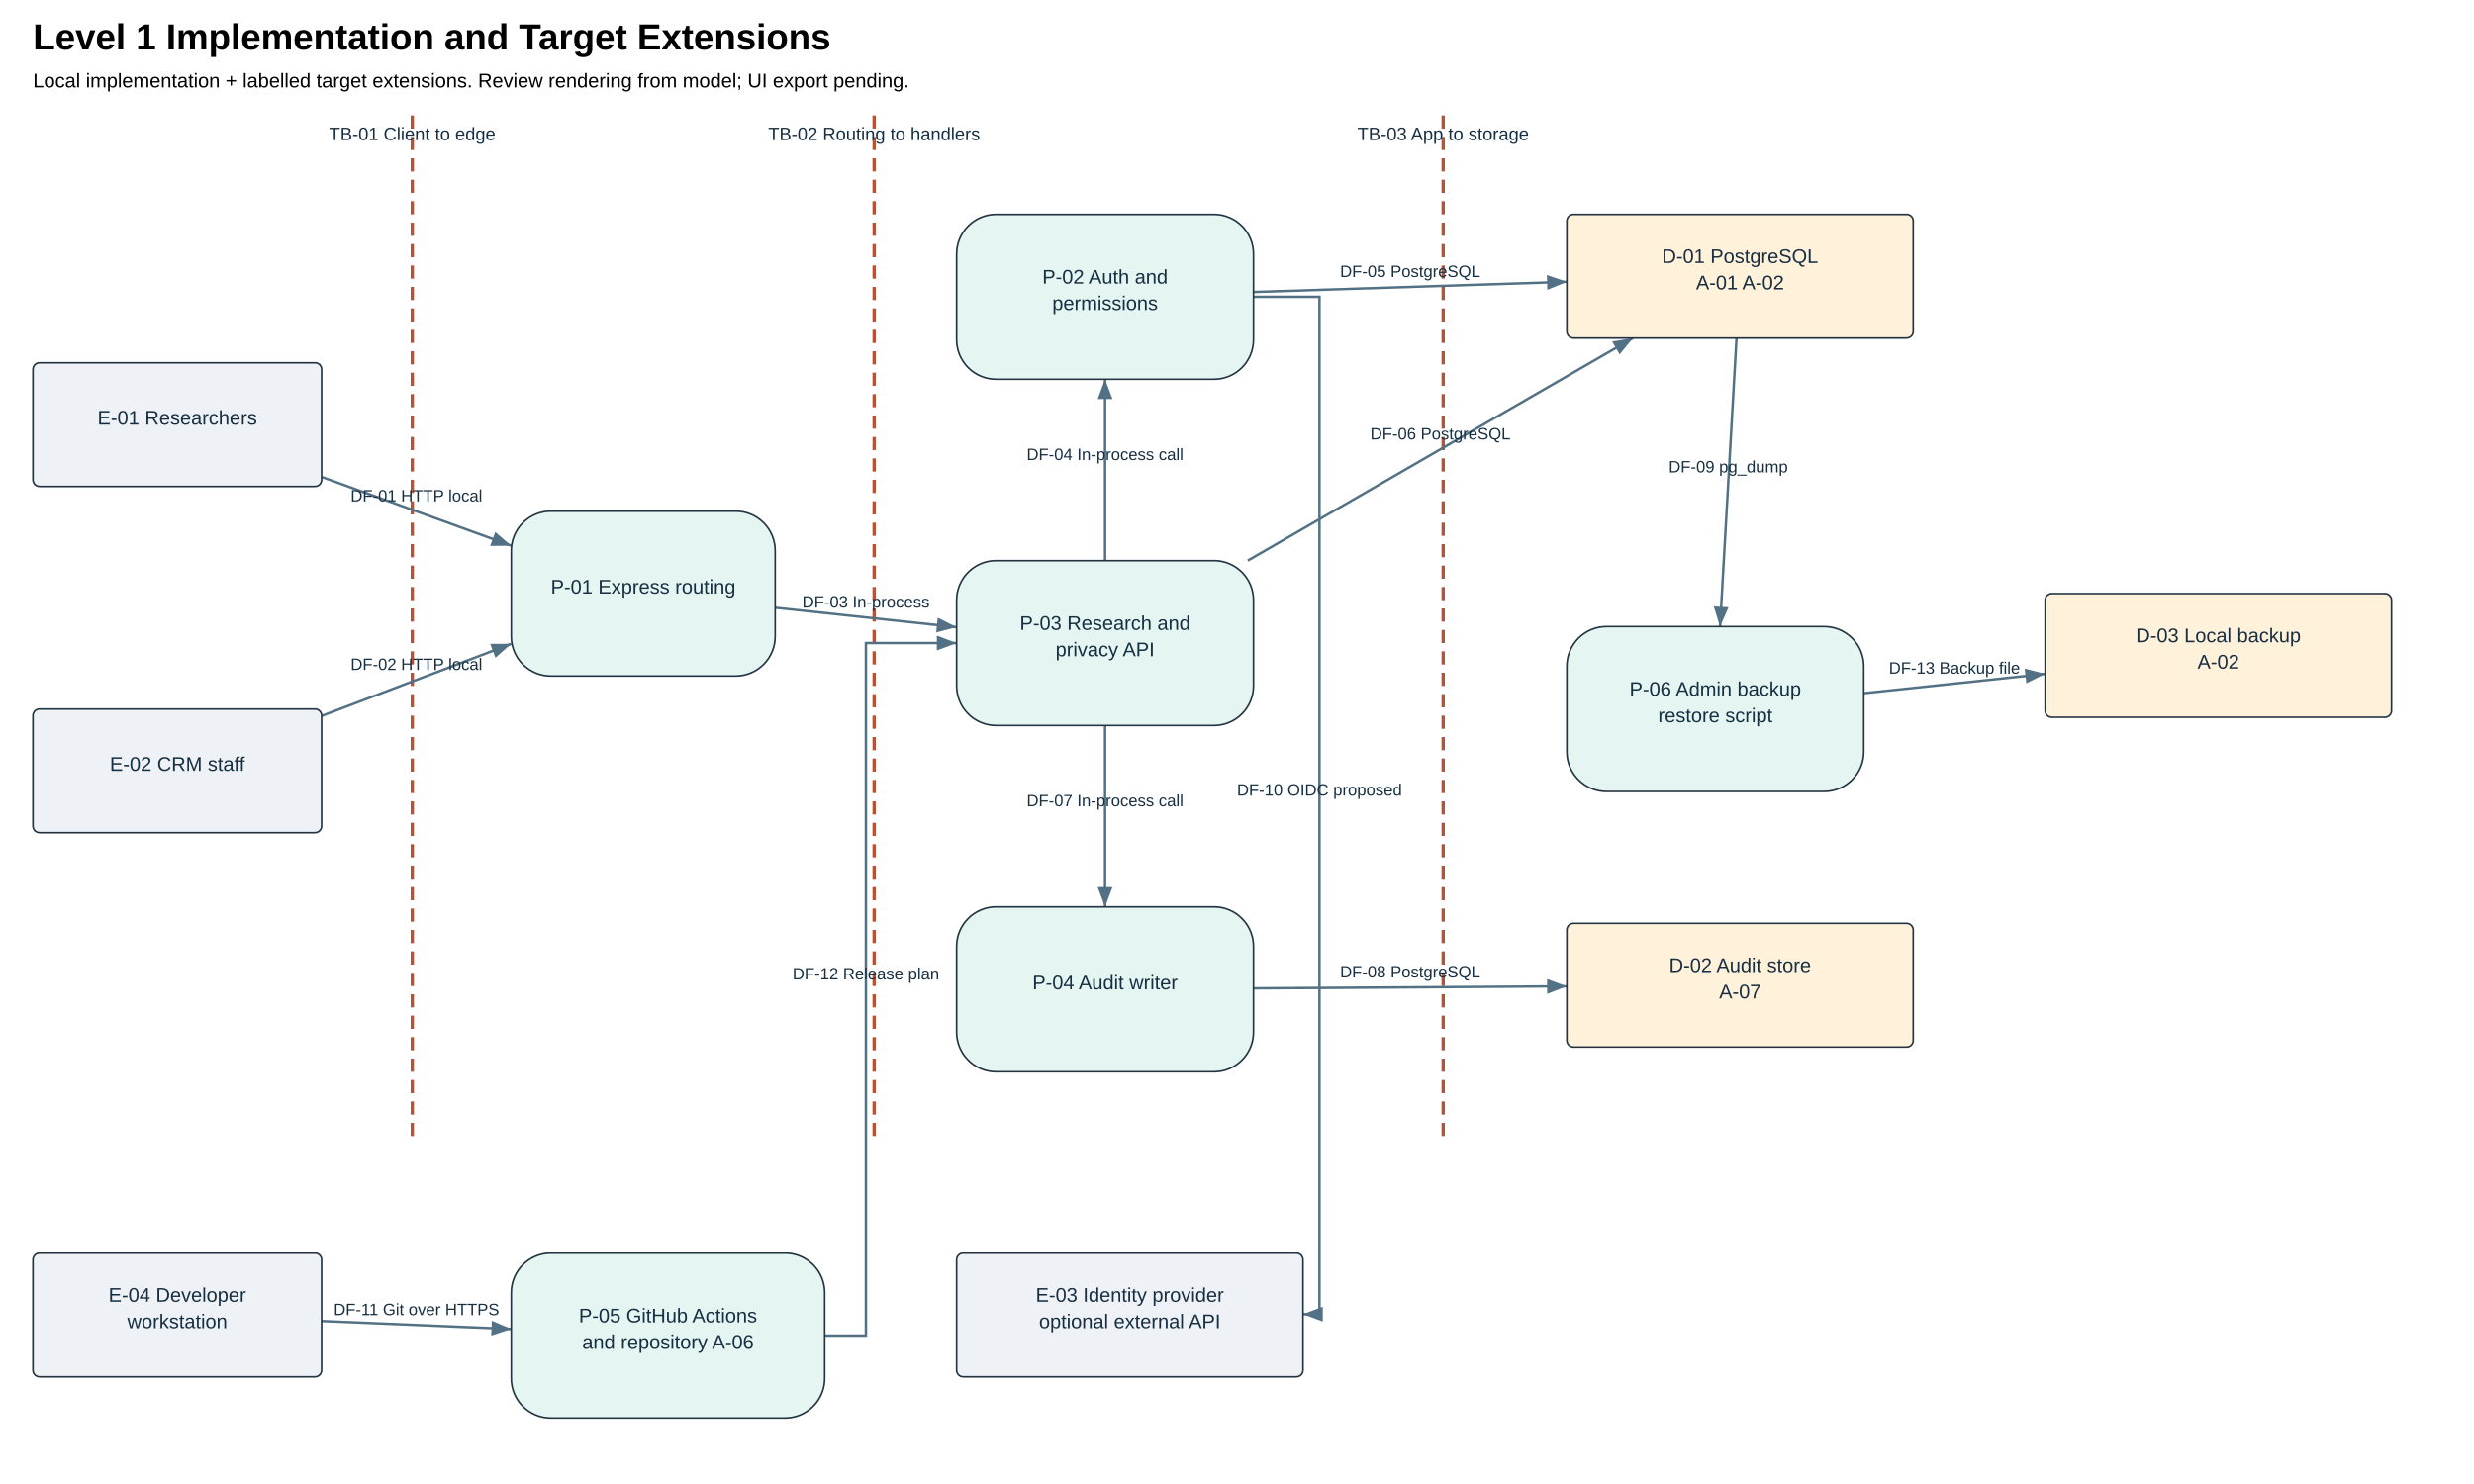
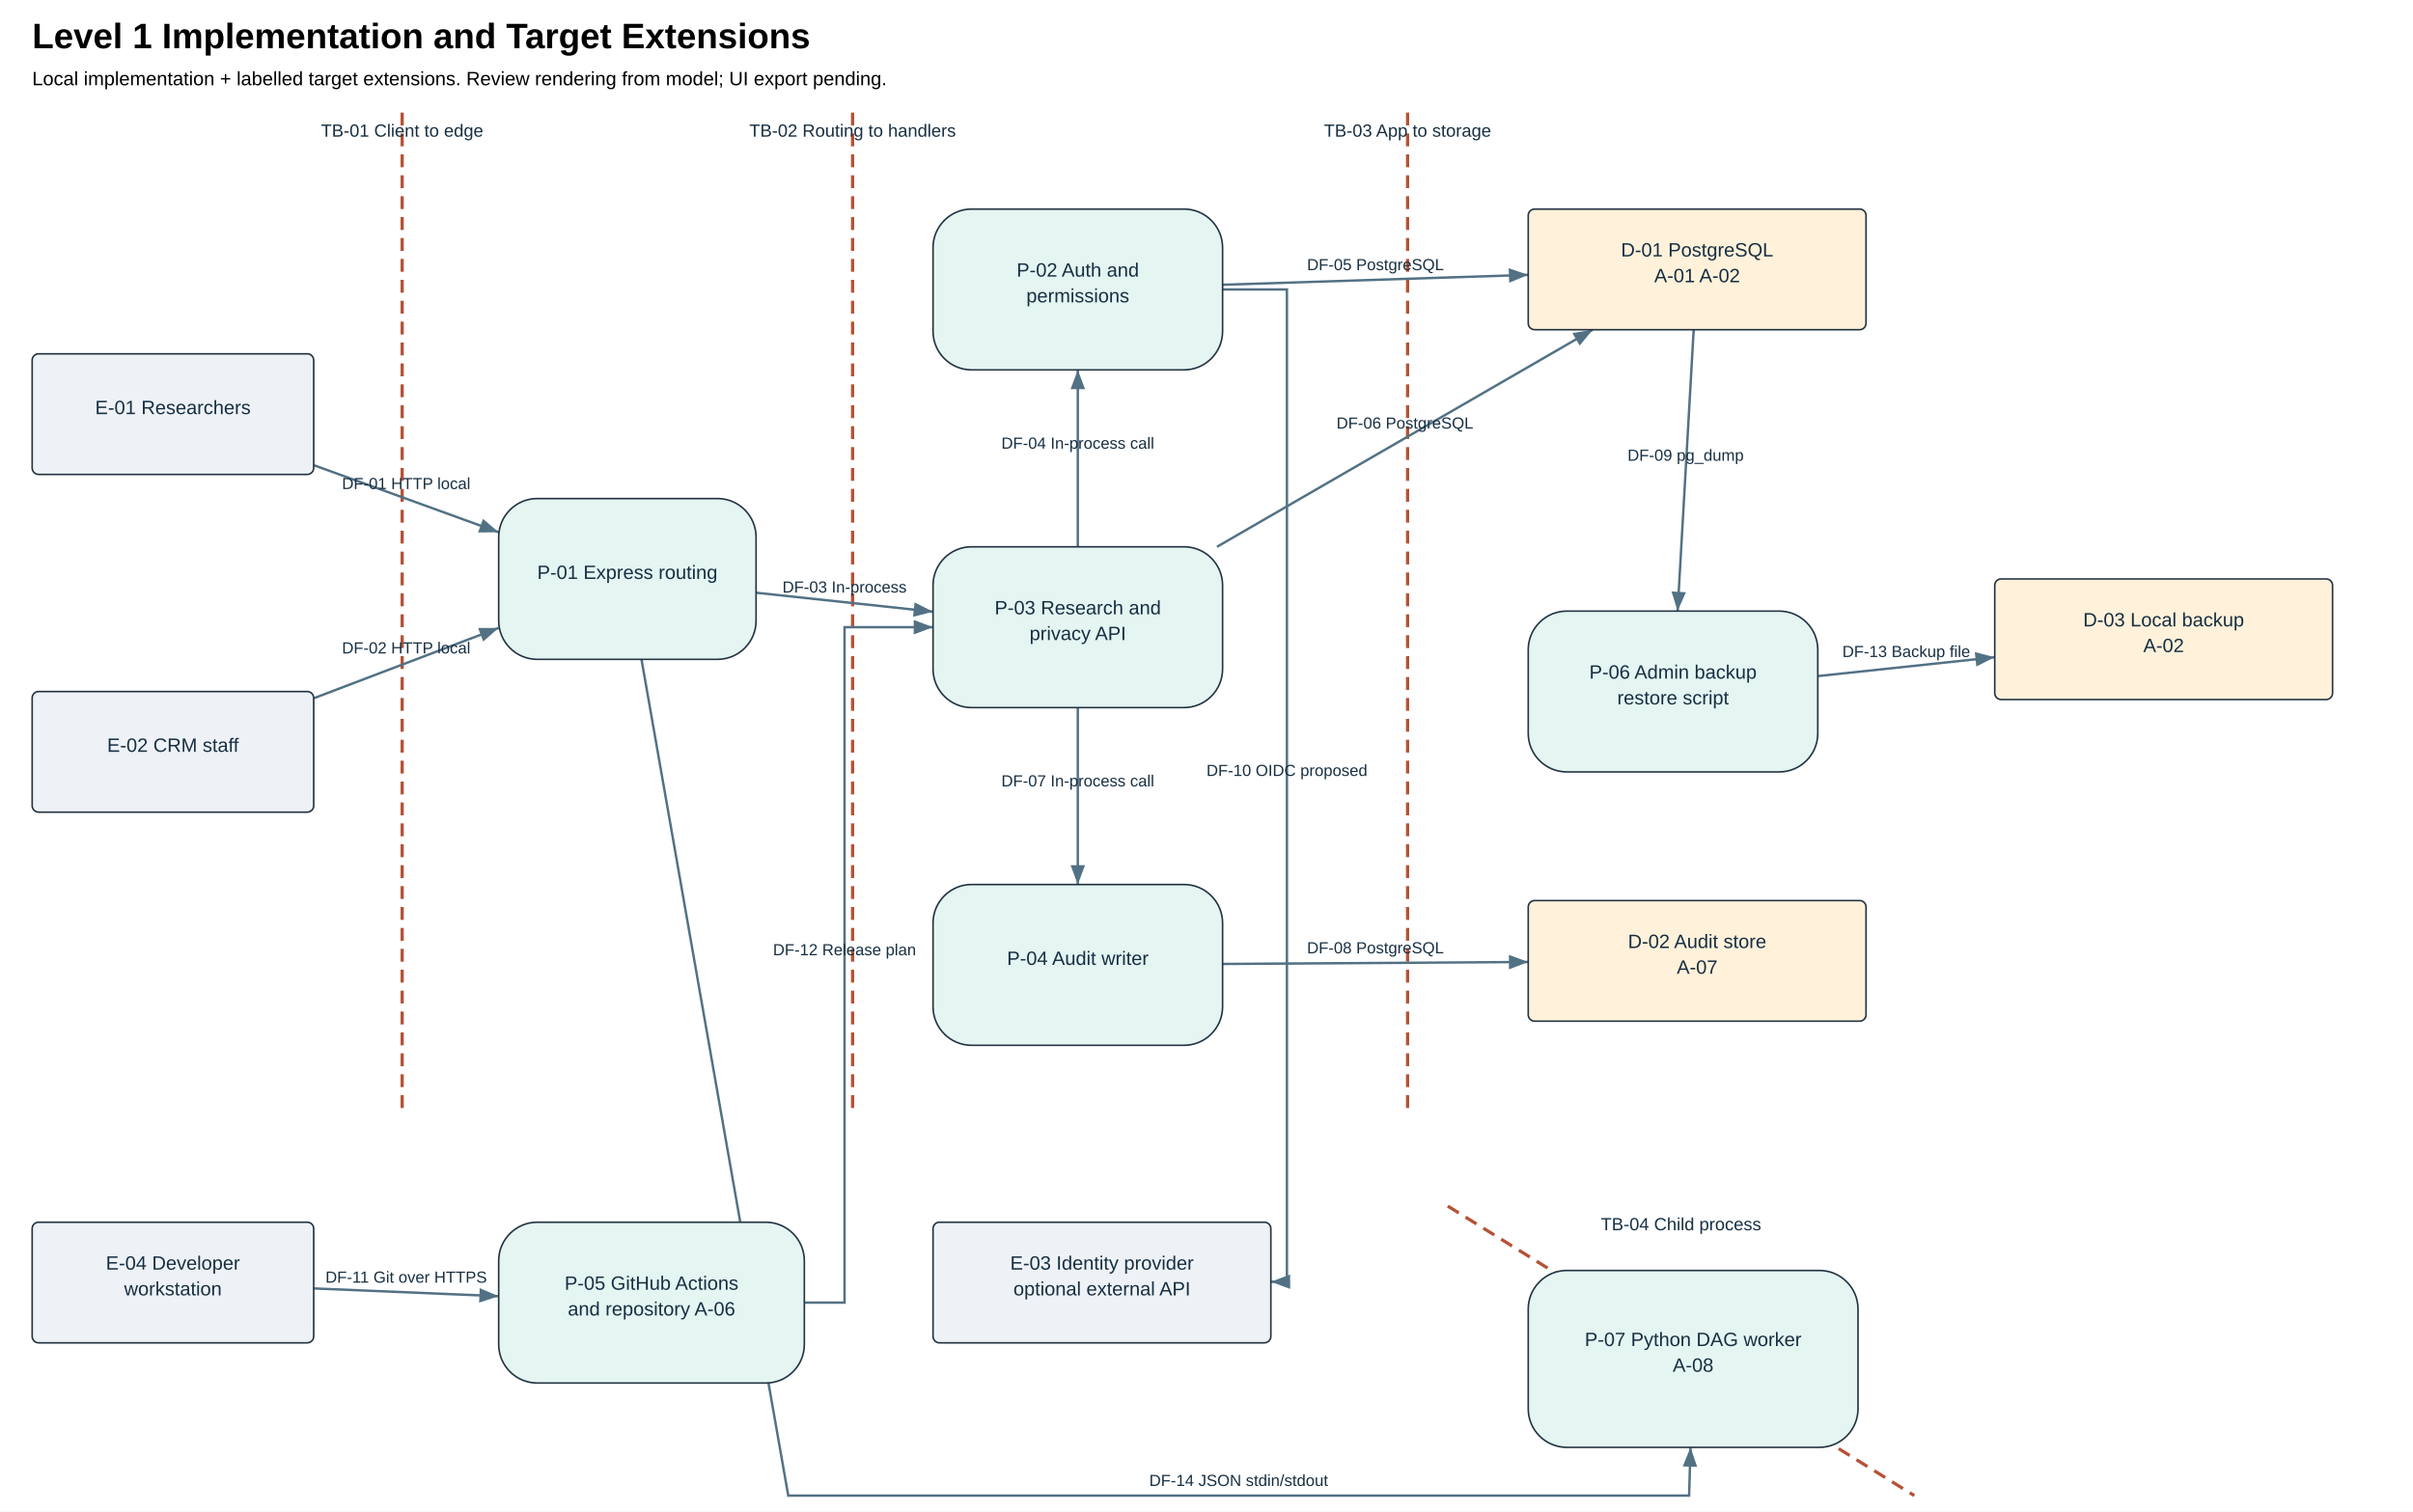
- <svg xmlns="http://www.w3.org/2000/svg" width="1500" height="900" viewBox="0 -70 1500 900">
+ <svg xmlns="http://www.w3.org/2000/svg" width="1500" height="940" viewBox="0 -70 1500 940">
  <rect x="0" y="-70" width="100%" height="100%" fill="white" />
  <defs>
    <marker id="arrow" markerWidth="8" markerHeight="6" refX="8" refY="3" orient="auto">
      <path d="M0,0 L8,3 L0,6" fill="#527184" />
    </marker>
  </defs>
  <text x="20" y="-40" font-family="Arial" font-size="22" font-weight="bold">Level 1 Implementation and Target Extensions</text>
  <text x="20" y="-17" font-family="Arial" font-size="12">Local implementation + labelled target extensions. Review rendering from model; UI export pending.</text>
  <line x1="250" y1="0" x2="250" y2="620" stroke="#b65236" stroke-width="2" stroke-dasharray="8 5" />
  <text x="250.0" y="15" text-anchor="middle" font-family="Arial" font-size="11" fill="#172f42">TB-01 Client to edge</text>
  <line x1="530" y1="0" x2="530" y2="620" stroke="#b65236" stroke-width="2" stroke-dasharray="8 5" />
  <text x="530.0" y="15" text-anchor="middle" font-family="Arial" font-size="11" fill="#172f42">TB-02 Routing to handlers</text>
  <line x1="875" y1="0" x2="875" y2="620" stroke="#b65236" stroke-width="2" stroke-dasharray="8 5" />
  <text x="875.0" y="15" text-anchor="middle" font-family="Arial" font-size="11" fill="#172f42">TB-03 App to storage</text>
+   <line x1="900" y1="680" x2="1190" y2="860" stroke="#b65236" stroke-width="2" stroke-dasharray="8 5" />
+   <text x="1045.0" y="695" text-anchor="middle" font-family="Arial" font-size="11" fill="#172f42">TB-04 Child process</text>
  <polyline points="195.0,219.248 310.0,260.973" fill="none" stroke="#527184" stroke-width="1.5" marker-end="url(#arrow)" />
  <text x="252.5" y="234.111" text-anchor="middle" font-family="Arial" font-size="10" fill="#172f42">DF-01 HTTP local</text>
  <polyline points="195.0,364.204 310.0,320.442" fill="none" stroke="#527184" stroke-width="1.5" marker-end="url(#arrow)" />
  <text x="252.5" y="336.323" text-anchor="middle" font-family="Arial" font-size="10" fill="#172f42">DF-02 HTTP local</text>
  <polyline points="470.0,298.571 580.0,310.357" fill="none" stroke="#527184" stroke-width="1.5" marker-end="url(#arrow)" />
  <text x="525.0" y="298.464" text-anchor="middle" font-family="Arial" font-size="10" fill="#172f42">DF-03 In-process</text>
  <polyline points="670.0,270.0 670.0,160.0" fill="none" stroke="#527184" stroke-width="1.5" marker-end="url(#arrow)" />
  <text x="670.0" y="209.0" text-anchor="middle" font-family="Arial" font-size="10" fill="#172f42">DF-04 In-process call</text>
  <polyline points="760.0,107.078 950.0,100.909" fill="none" stroke="#527184" stroke-width="1.5" marker-end="url(#arrow)" />
  <text x="855.0" y="97.994" text-anchor="middle" font-family="Arial" font-size="10" fill="#172f42">DF-05 PostgreSQL</text>
  <polyline points="756.517,270.0 990.112,135.0" fill="none" stroke="#527184" stroke-width="1.5" marker-end="url(#arrow)" />
  <text x="873.315" y="196.5" text-anchor="middle" font-family="Arial" font-size="10" fill="#172f42">DF-06 PostgreSQL</text>
  <polyline points="670.0,370.0 670.0,480.0" fill="none" stroke="#527184" stroke-width="1.5" marker-end="url(#arrow)" />
  <text x="670.0" y="419.0" text-anchor="middle" font-family="Arial" font-size="10" fill="#172f42">DF-07 In-process call</text>
  <polyline points="760.0,529.416 950.0,528.182" fill="none" stroke="#527184" stroke-width="1.5" marker-end="url(#arrow)" />
  <text x="855.0" y="522.799" text-anchor="middle" font-family="Arial" font-size="10" fill="#172f42">DF-08 PostgreSQL</text>
  <polyline points="1052.857,135.0 1042.857,310.0" fill="none" stroke="#527184" stroke-width="1.5" marker-end="url(#arrow)" />
  <text x="1047.857" y="216.5" text-anchor="middle" font-family="Arial" font-size="10" fill="#172f42">DF-09 pg_dump</text>
  <polyline points="760.0,110.0 800,110 800,727 790.0,727.043" fill="none" stroke="#527184" stroke-width="1.5" marker-end="url(#arrow)" />
  <text x="800.0" y="412.5" text-anchor="middle" font-family="Arial" font-size="10" fill="#172f42">DF-10 OIDC proposed</text>
  <polyline points="195.0,731.176 310.0,736.008" fill="none" stroke="#527184" stroke-width="1.5" marker-end="url(#arrow)" />
  <text x="252.5" y="727.592" text-anchor="middle" font-family="Arial" font-size="10" fill="#172f42">DF-11 Git over HTTPS</text>
  <polyline points="500.0,740.0 525,740 525,320 580.0,320.0" fill="none" stroke="#527184" stroke-width="1.5" marker-end="url(#arrow)" />
  <text x="525.0" y="524.0" text-anchor="middle" font-family="Arial" font-size="10" fill="#172f42">DF-12 Release plan</text>
  <polyline points="1130.0,350.41 1240.0,338.689" fill="none" stroke="#527184" stroke-width="1.5" marker-end="url(#arrow)" />
  <text x="1185.0" y="338.549" text-anchor="middle" font-family="Arial" font-size="10" fill="#172f42">DF-13 Backup file</text>
+   <polyline points="398.772,340.0 490,860 1050,860 1050.882,830.0" fill="none" stroke="#527184" stroke-width="1.5" marker-end="url(#arrow)" />
+   <text x="770.0" y="854.0" text-anchor="middle" font-family="Arial" font-size="10" fill="#172f42">DF-14 JSON stdin/stdout</text>
  <rect x="20" y="150" width="175" height="75" rx="4" fill="#eef2f6" stroke="#233442" />
  <text x="107.5" y="187.5" text-anchor="middle" font-family="Arial" font-size="12" fill="#172f42">E-01 Researchers</text>
  <rect x="20" y="360" width="175" height="75" rx="4" fill="#eef2f6" stroke="#233442" />
  <text x="107.5" y="397.5" text-anchor="middle" font-family="Arial" font-size="12" fill="#172f42">E-02 CRM staff</text>
  <rect x="310" y="240" width="160" height="100" rx="24" fill="#e4f5f2" stroke="#233442" />
  <text x="390.0" y="290.0" text-anchor="middle" font-family="Arial" font-size="12" fill="#172f42">P-01 Express routing</text>
  <rect x="580" y="60" width="180" height="100" rx="24" fill="#e4f5f2" stroke="#233442" />
  <text x="670.0" y="102.0" text-anchor="middle" font-family="Arial" font-size="12" fill="#172f42">P-02 Auth and</text>
  <text x="670.0" y="118.0" text-anchor="middle" font-family="Arial" font-size="12" fill="#172f42">permissions</text>
  <rect x="580" y="270" width="180" height="100" rx="24" fill="#e4f5f2" stroke="#233442" />
  <text x="670.0" y="312.0" text-anchor="middle" font-family="Arial" font-size="12" fill="#172f42">P-03 Research and</text>
  <text x="670.0" y="328.0" text-anchor="middle" font-family="Arial" font-size="12" fill="#172f42">privacy API</text>
  <rect x="580" y="480" width="180" height="100" rx="24" fill="#e4f5f2" stroke="#233442" />
  <text x="670.0" y="530.0" text-anchor="middle" font-family="Arial" font-size="12" fill="#172f42">P-04 Audit writer</text>
  <rect x="950" y="60" width="210" height="75" rx="4" fill="#fff1da" stroke="#233442" />
  <text x="1055.0" y="89.5" text-anchor="middle" font-family="Arial" font-size="12" fill="#172f42">D-01 PostgreSQL</text>
  <text x="1055.0" y="105.5" text-anchor="middle" font-family="Arial" font-size="12" fill="#172f42">A-01 A-02</text>
  <rect x="950" y="490" width="210" height="75" rx="4" fill="#fff1da" stroke="#233442" />
  <text x="1055.0" y="519.5" text-anchor="middle" font-family="Arial" font-size="12" fill="#172f42">D-02 Audit store</text>
  <text x="1055.0" y="535.5" text-anchor="middle" font-family="Arial" font-size="12" fill="#172f42">A-07</text>
  <rect x="1240" y="290" width="210" height="75" rx="4" fill="#fff1da" stroke="#233442" />
  <text x="1345.0" y="319.5" text-anchor="middle" font-family="Arial" font-size="12" fill="#172f42">D-03 Local backup</text>
  <text x="1345.0" y="335.5" text-anchor="middle" font-family="Arial" font-size="12" fill="#172f42">A-02</text>
  <rect x="580" y="690" width="210" height="75" rx="4" fill="#eef2f6" stroke="#233442" />
  <text x="685.0" y="719.5" text-anchor="middle" font-family="Arial" font-size="12" fill="#172f42">E-03 Identity provider</text>
  <text x="685.0" y="735.5" text-anchor="middle" font-family="Arial" font-size="12" fill="#172f42">optional external API</text>
  <rect x="20" y="690" width="175" height="75" rx="4" fill="#eef2f6" stroke="#233442" />
  <text x="107.5" y="719.5" text-anchor="middle" font-family="Arial" font-size="12" fill="#172f42">E-04 Developer</text>
  <text x="107.5" y="735.5" text-anchor="middle" font-family="Arial" font-size="12" fill="#172f42">workstation</text>
  <rect x="310" y="690" width="190" height="100" rx="24" fill="#e4f5f2" stroke="#233442" />
  <text x="405.0" y="732.0" text-anchor="middle" font-family="Arial" font-size="12" fill="#172f42">P-05 GitHub Actions</text>
  <text x="405.0" y="748.0" text-anchor="middle" font-family="Arial" font-size="12" fill="#172f42">and repository A-06</text>
  <rect x="950" y="310" width="180" height="100" rx="24" fill="#e4f5f2" stroke="#233442" />
  <text x="1040.0" y="352.0" text-anchor="middle" font-family="Arial" font-size="12" fill="#172f42">P-06 Admin backup</text>
  <text x="1040.0" y="368.0" text-anchor="middle" font-family="Arial" font-size="12" fill="#172f42">restore script</text>
+   <rect x="950" y="720" width="205" height="110" rx="24" fill="#e4f5f2" stroke="#233442" />
+   <text x="1052.5" y="767.0" text-anchor="middle" font-family="Arial" font-size="12" fill="#172f42">P-07 Python DAG worker</text>
+   <text x="1052.5" y="783.0" text-anchor="middle" font-family="Arial" font-size="12" fill="#172f42">A-08</text>
</svg>
